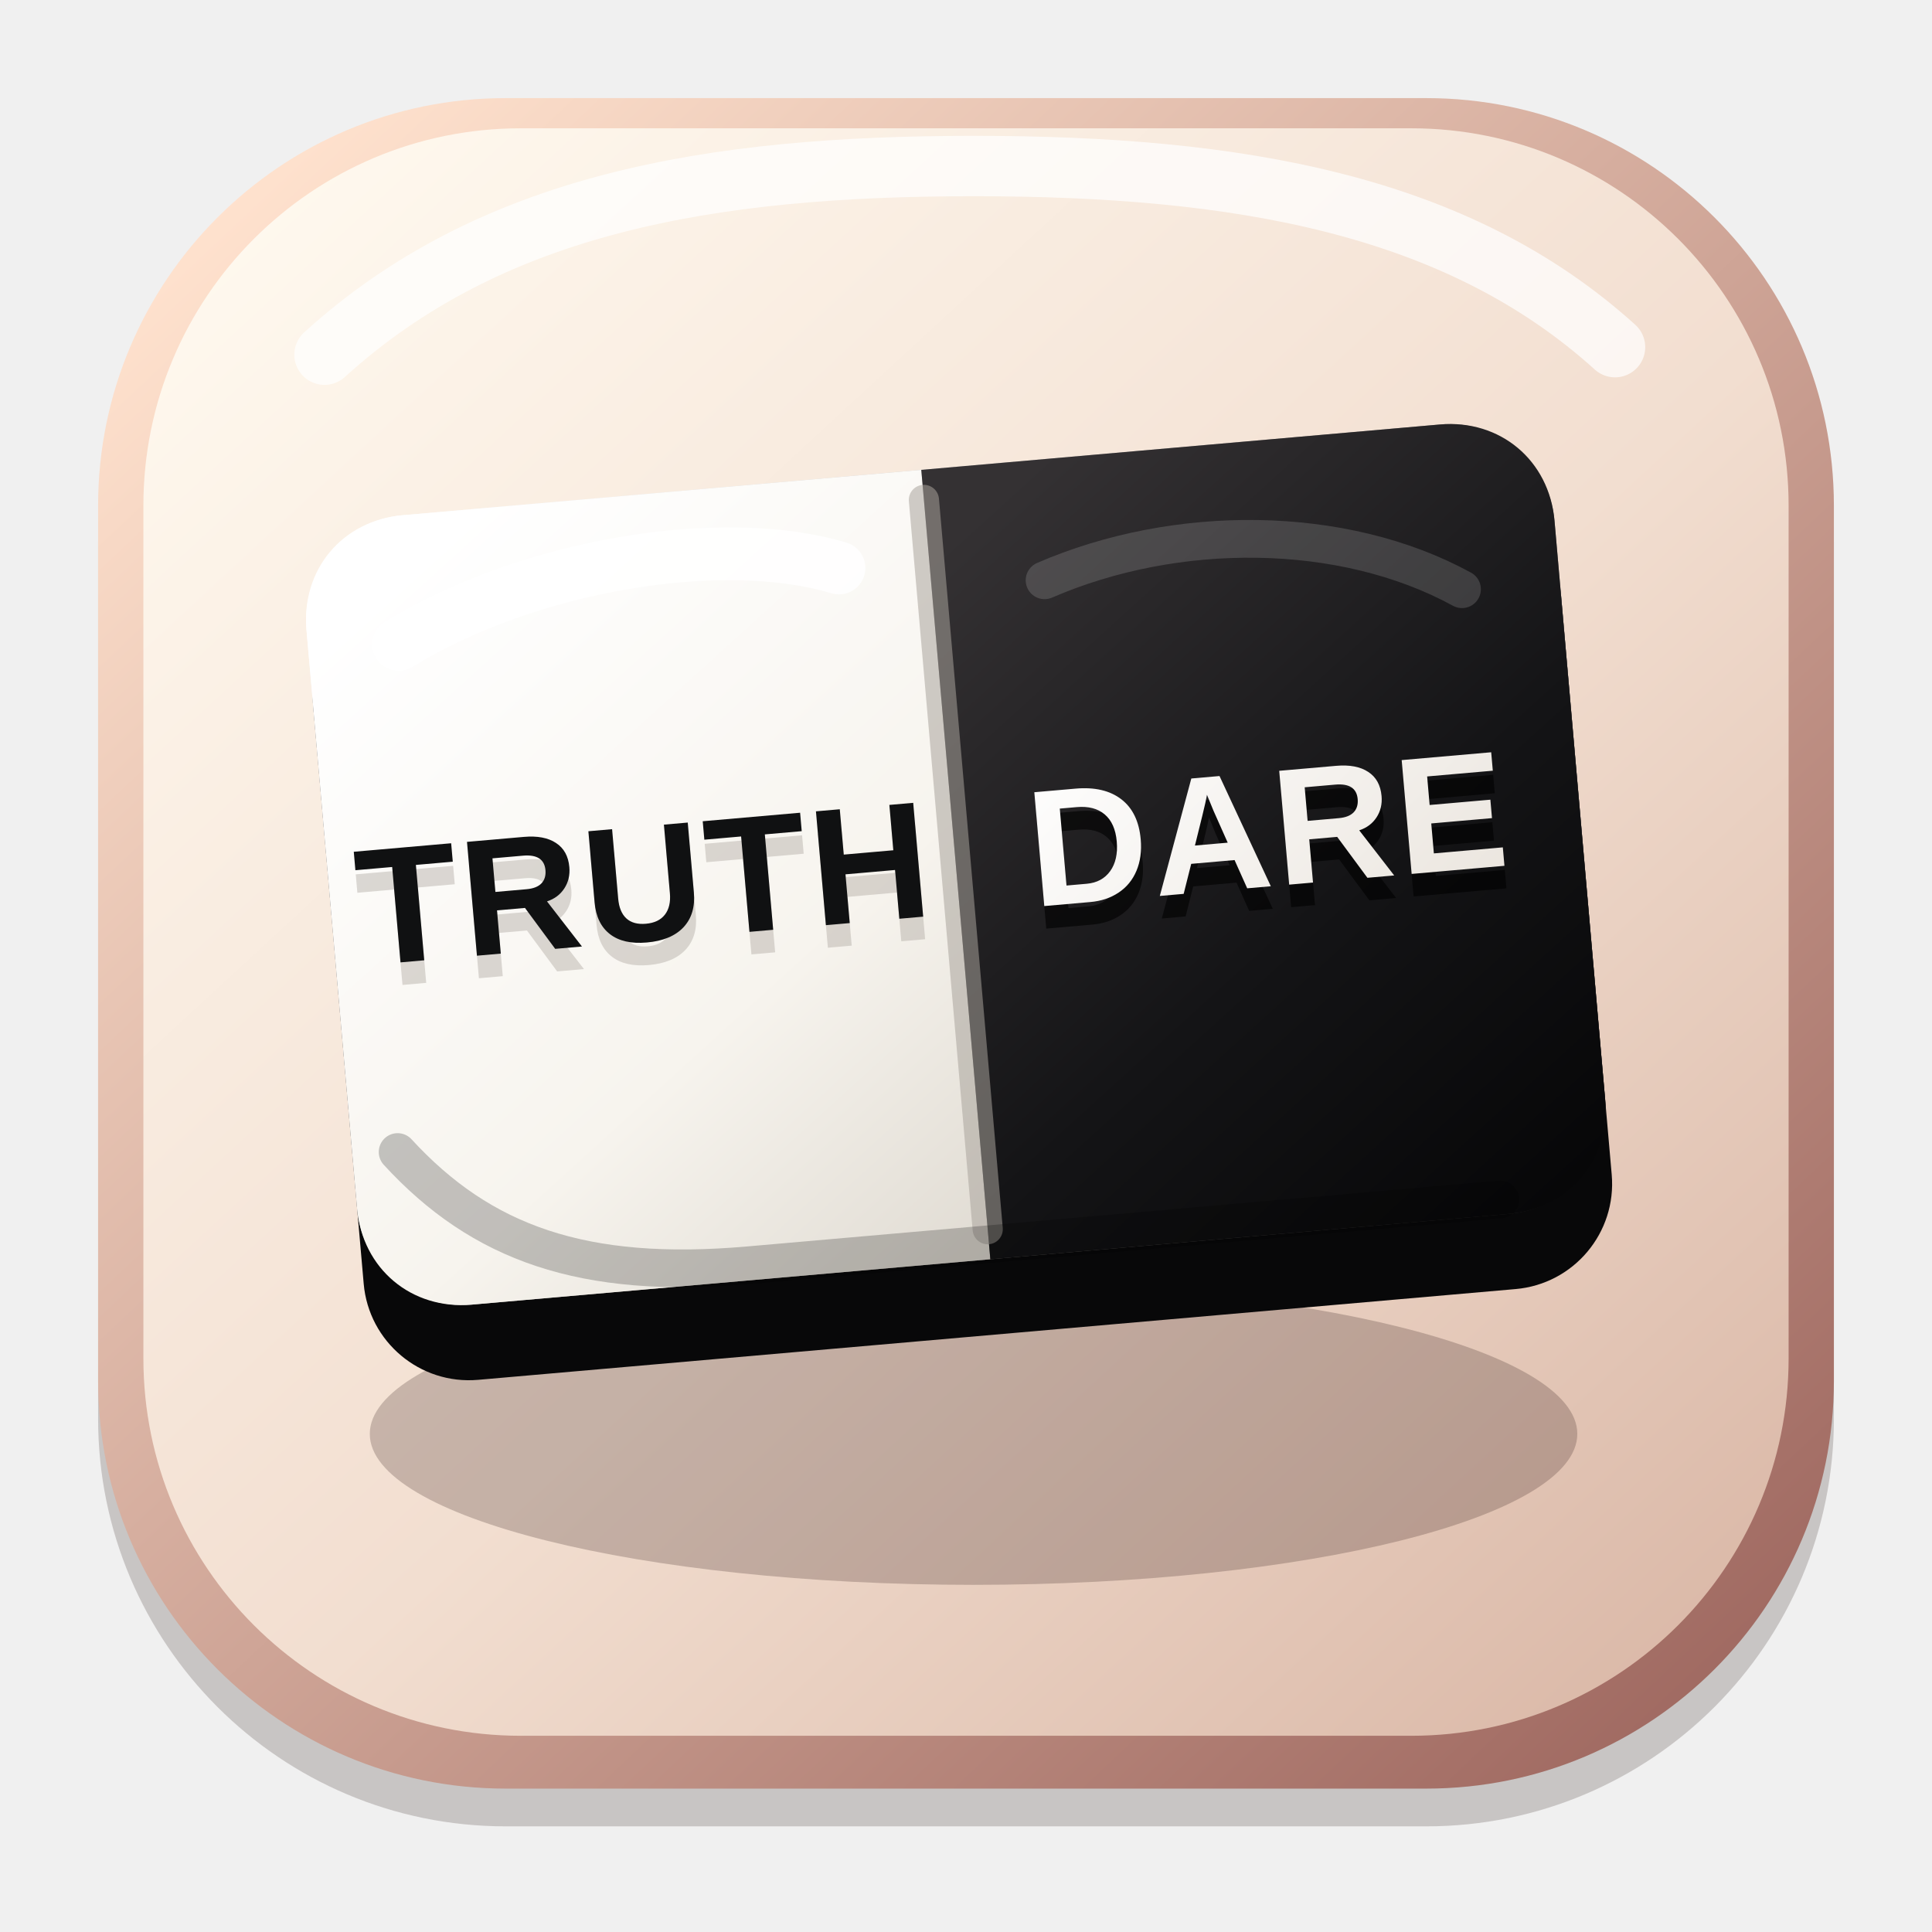
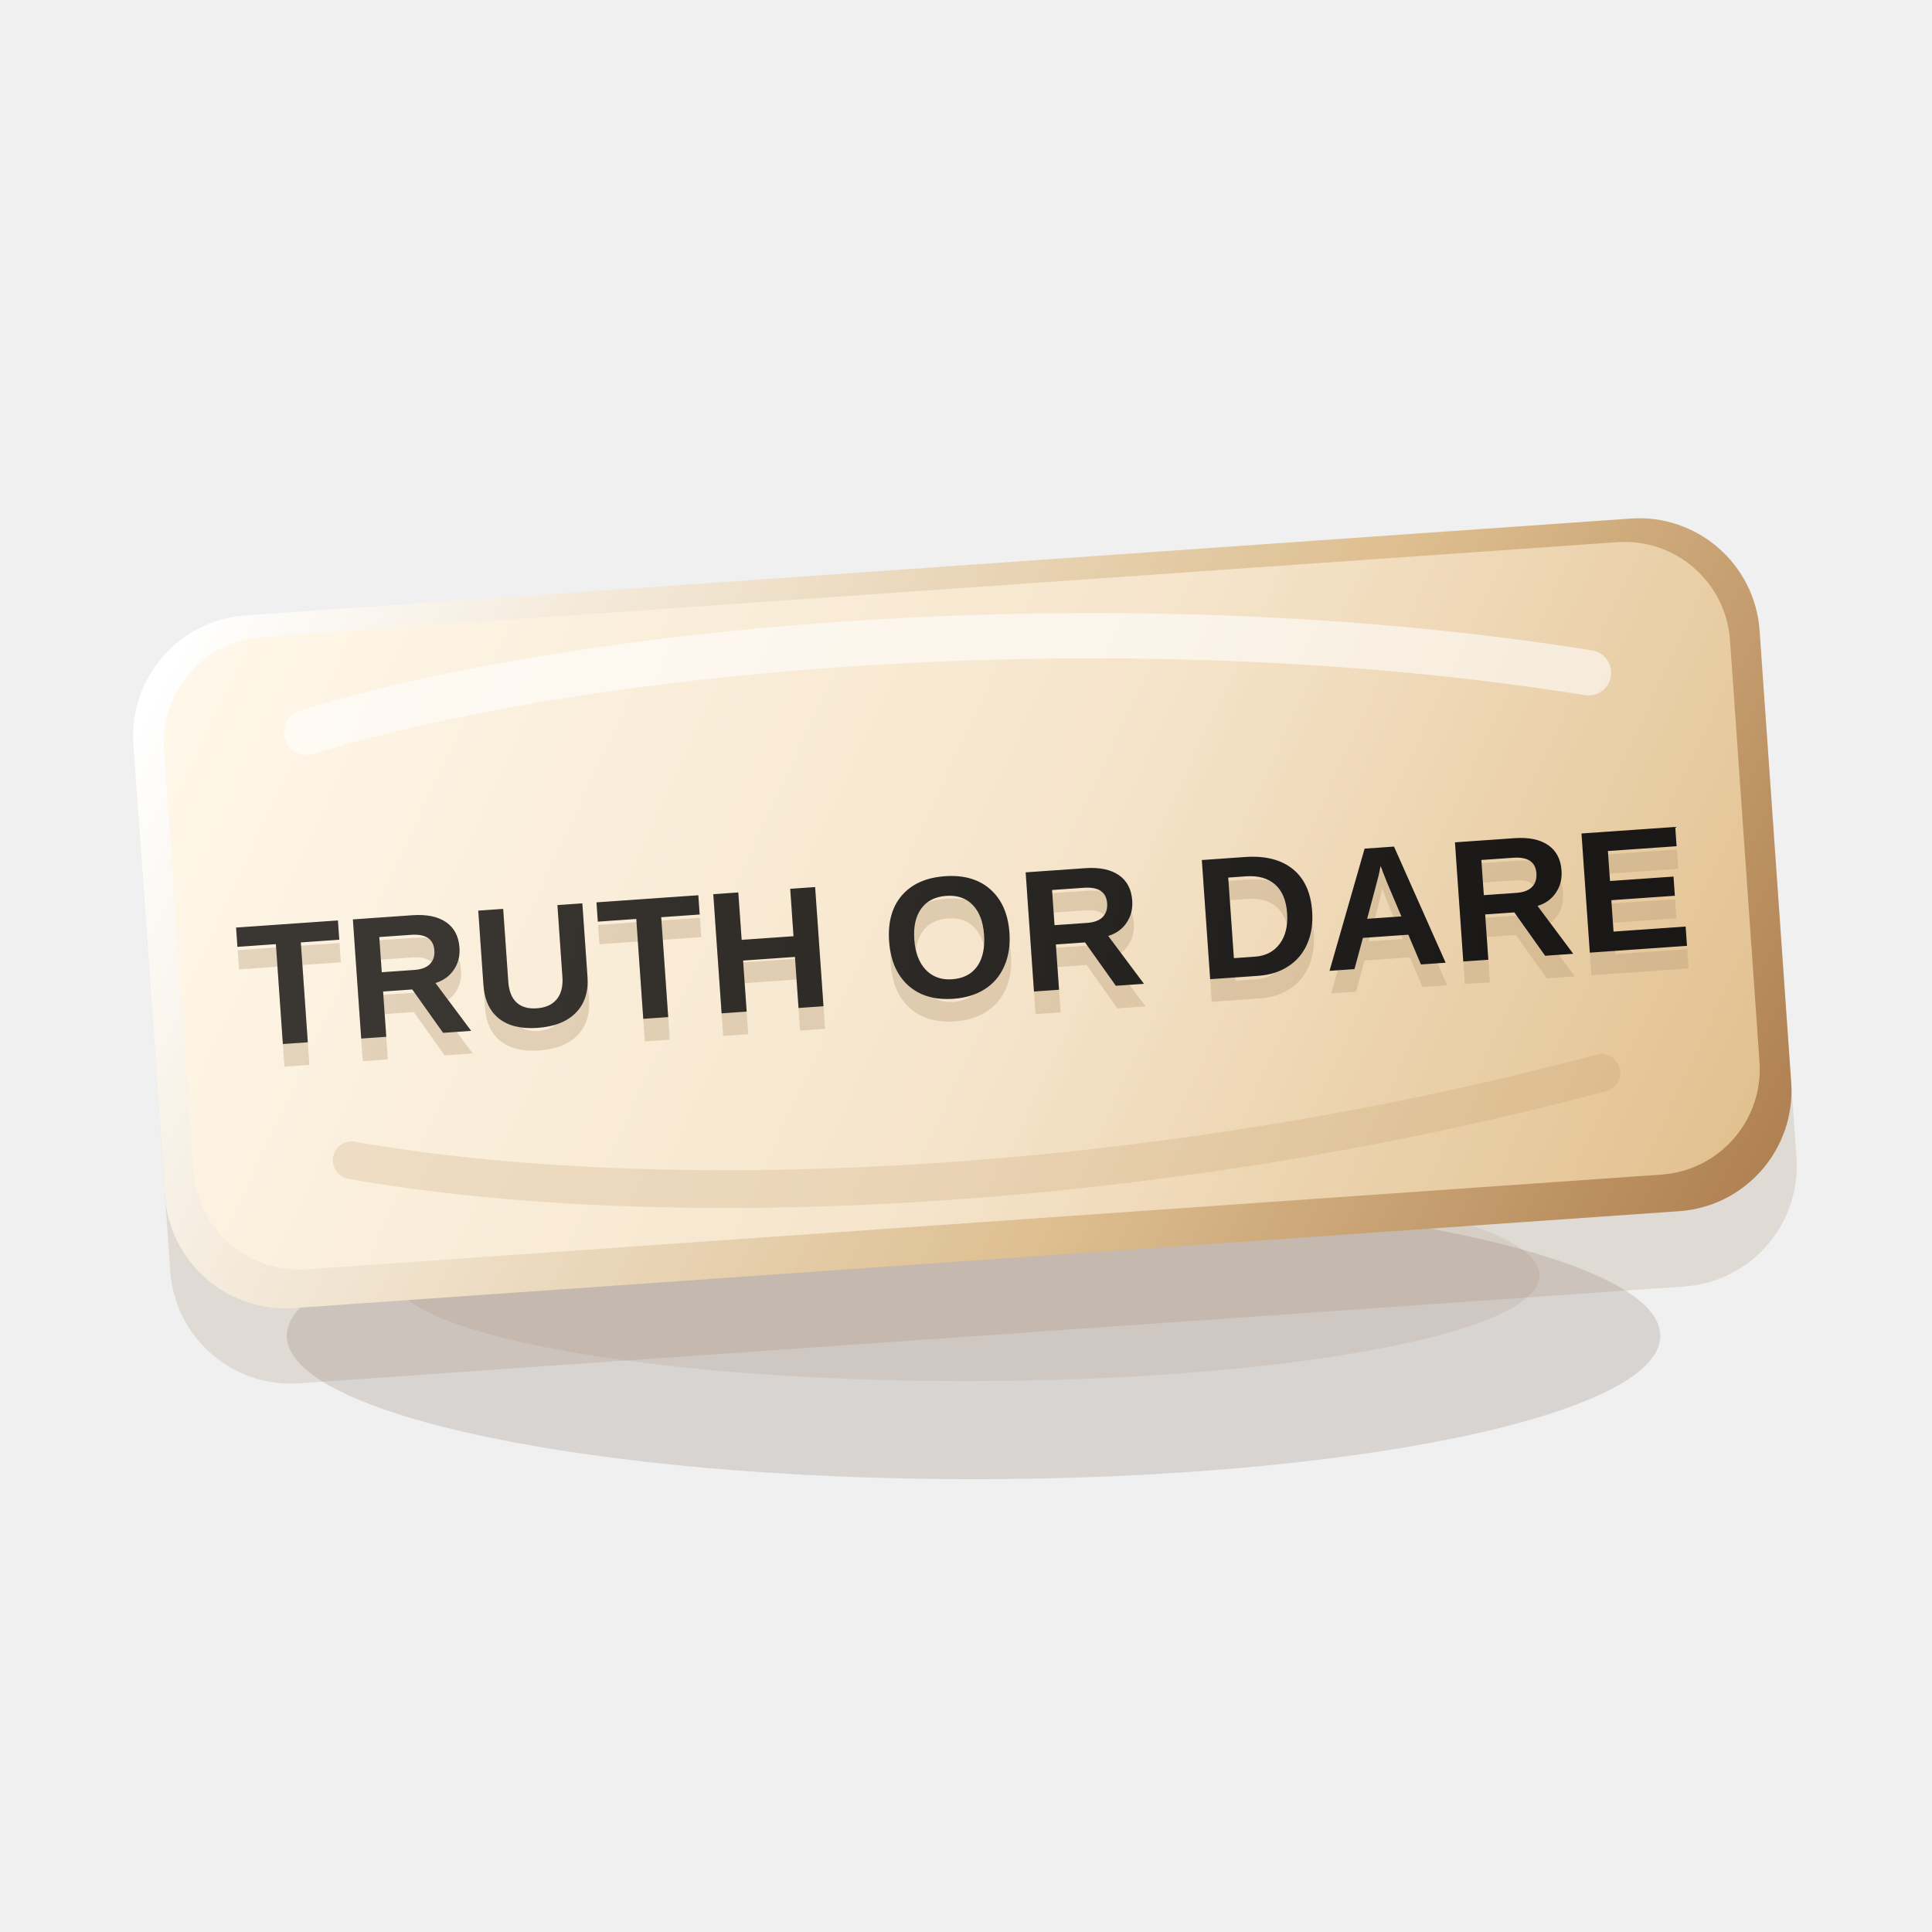
<svg xmlns="http://www.w3.org/2000/svg" viewBox="0 0 256 256" role="img" aria-label="Truth or Dare">
  <defs>
-     <linearGradient id="tileBg" x1="32" y1="24" x2="224" y2="232" gradientUnits="userSpaceOnUse">
-       <stop stop-color="#FFF9EF" />
-       <stop offset="0.54" stop-color="#F2DED0" />
-       <stop offset="1" stop-color="#D9B6A5" />
+     <linearGradient id="cardPaper" x1="34" y1="76" x2="222" y2="180" gradientUnits="userSpaceOnUse">
+       <stop stop-color="#FFF7E9" />
+       <stop offset="0.54" stop-color="#F5E4CA" />
+       <stop offset="1" stop-color="#E1BF8D" />
    </linearGradient>
-     <linearGradient id="tileEdge" x1="28" y1="28" x2="224" y2="236" gradientUnits="userSpaceOnUse">
-       <stop stop-color="#FFE2CE" />
-       <stop offset="1" stop-color="#9E675F" />
+     <linearGradient id="cardEdge" x1="32" y1="70" x2="224" y2="186" gradientUnits="userSpaceOnUse">
+       <stop stop-color="#FFFFFF" />
+       <stop offset="0.62" stop-color="#DDBE8F" />
+       <stop offset="1" stop-color="#AD7D4E" />
    </linearGradient>
-     <linearGradient id="truthFace" x1="52" y1="74" x2="128" y2="174" gradientUnits="userSpaceOnUse">
-       <stop stop-color="#FFFFFF" />
-       <stop offset="0.58" stop-color="#F7F4EE" />
-       <stop offset="1" stop-color="#DDD8CF" />
-     </linearGradient>
-     <linearGradient id="dareFace" x1="128" y1="74" x2="204" y2="174" gradientUnits="userSpaceOnUse">
-       <stop stop-color="#343133" />
-       <stop offset="0.55" stop-color="#141416" />
-       <stop offset="1" stop-color="#050506" />
-     </linearGradient>
-     <linearGradient id="cardEdge" x1="51" y1="68" x2="203" y2="194" gradientUnits="userSpaceOnUse">
-       <stop stop-color="#FFFFFF" />
-       <stop offset="0.52" stop-color="#9D9692" />
-       <stop offset="1" stop-color="#080808" />
-     </linearGradient>
-     <linearGradient id="dareInk" x1="145" y1="94" x2="194" y2="151" gradientUnits="userSpaceOnUse">
-       <stop stop-color="#FFFFFF" />
-       <stop offset="1" stop-color="#E5DED5" />
+     <linearGradient id="ink" x1="59" y1="111" x2="199" y2="146" gradientUnits="userSpaceOnUse">
+       <stop stop-color="#3A3631" />
+       <stop offset="1" stop-color="#191817" />
    </linearGradient>
  </defs>
-   <rect x="13" y="18" width="230" height="224" rx="54" fill="#2A1814" opacity="0.20" />
-   <rect x="13" y="13" width="230" height="224" rx="54" fill="url(#tileEdge)" />
-   <rect x="19" y="17" width="218" height="213" rx="50" fill="url(#tileBg)" />
-   <path d="M43 47c22-20 51-25 86-25 35 0 64 5 85 24" fill="none" stroke="#FFFFFF" stroke-width="8" stroke-linecap="round" opacity="0.72" />
-   <ellipse cx="129" cy="190" rx="80" ry="20" fill="#2A1814" opacity="0.23" />
-   <g transform="rotate(-5 128 130)">
-     <rect x="45" y="72" width="166" height="105" rx="14" fill="#080809" />
-     <rect x="45" y="62" width="166" height="105" rx="14" fill="url(#cardEdge)" />
-     <path d="M59 62h69v105H59c-8 0-14-6-14-14V76c0-8 6-14 14-14Z" fill="url(#truthFace)" />
-     <path d="M128 62h69c8 0 14 6 14 14v77c0 8-6 14-14 14h-69V62Z" fill="url(#dareFace)" />
-     <path d="M128 66v97" fill="none" stroke="#A9A29B" stroke-width="4" stroke-linecap="round" opacity="0.54" />
-     <path d="M57 79c18-9 44-11 59-5" fill="none" stroke="#FFFFFF" stroke-width="7" stroke-linecap="round" opacity="0.88" />
-     <path d="M143 78c18-6 40-4 55 6" fill="none" stroke="#FFFFFF" stroke-width="5" stroke-linecap="round" opacity="0.15" />
-     <path d="M51 146c10 13 23 19 45 19h100" fill="none" stroke="#000000" stroke-width="5" stroke-linecap="round" opacity="0.22" />
-     <g font-family="Arial, Helvetica, sans-serif" font-size="22" font-weight="900" letter-spacing="0.4">
-       <text x="86.5" y="121" text-anchor="middle" fill="#AFA9A2" opacity="0.44" transform="translate(0 3)">TRUTH</text>
-       <text x="86.5" y="121" text-anchor="middle" fill="#101112">TRUTH</text>
-       <text x="169.5" y="121" text-anchor="middle" fill="#000000" opacity="0.62" transform="translate(0 3)">DARE</text>
-       <text x="169.5" y="121" text-anchor="middle" fill="url(#dareInk)">DARE</text>
-     </g>
+   <ellipse cx="129" cy="177" rx="91" ry="19" fill="#4F392B" opacity="0.15" />
+   <ellipse cx="128" cy="169" rx="76" ry="14" fill="#8A6A50" opacity="0.12" />
+   <g transform="rotate(-4 128 128)">
+     <rect x="20" y="79" width="216" height="92" rx="16" fill="#8B6545" opacity="0.16" transform="translate(0 6)" />
+     <rect x="20" y="75" width="216" height="92" rx="16" fill="url(#cardEdge)" />
+     <rect x="24" y="78" width="208" height="84" rx="14" fill="url(#cardPaper)" />
+     <path d="M43 91c39-9 110-10 170 4" fill="none" stroke="#FFFFFF" stroke-width="6" stroke-linecap="round" opacity="0.58" />
+     <path d="M45 148c40 10 104 12 166 0" fill="none" stroke="#B8905F" stroke-width="5" stroke-linecap="round" opacity="0.20" />
+     <text x="128" y="132" text-anchor="middle" font-family="Arial, Helvetica, sans-serif" font-size="23" font-weight="900" letter-spacing="0.2" fill="#B79B77" opacity="0.36" transform="translate(0 3)">TRUTH OR DARE</text>
+     <text x="128" y="132" text-anchor="middle" font-family="Arial, Helvetica, sans-serif" font-size="23" font-weight="900" letter-spacing="0.2" fill="url(#ink)">TRUTH OR DARE</text>
  </g>
</svg>
